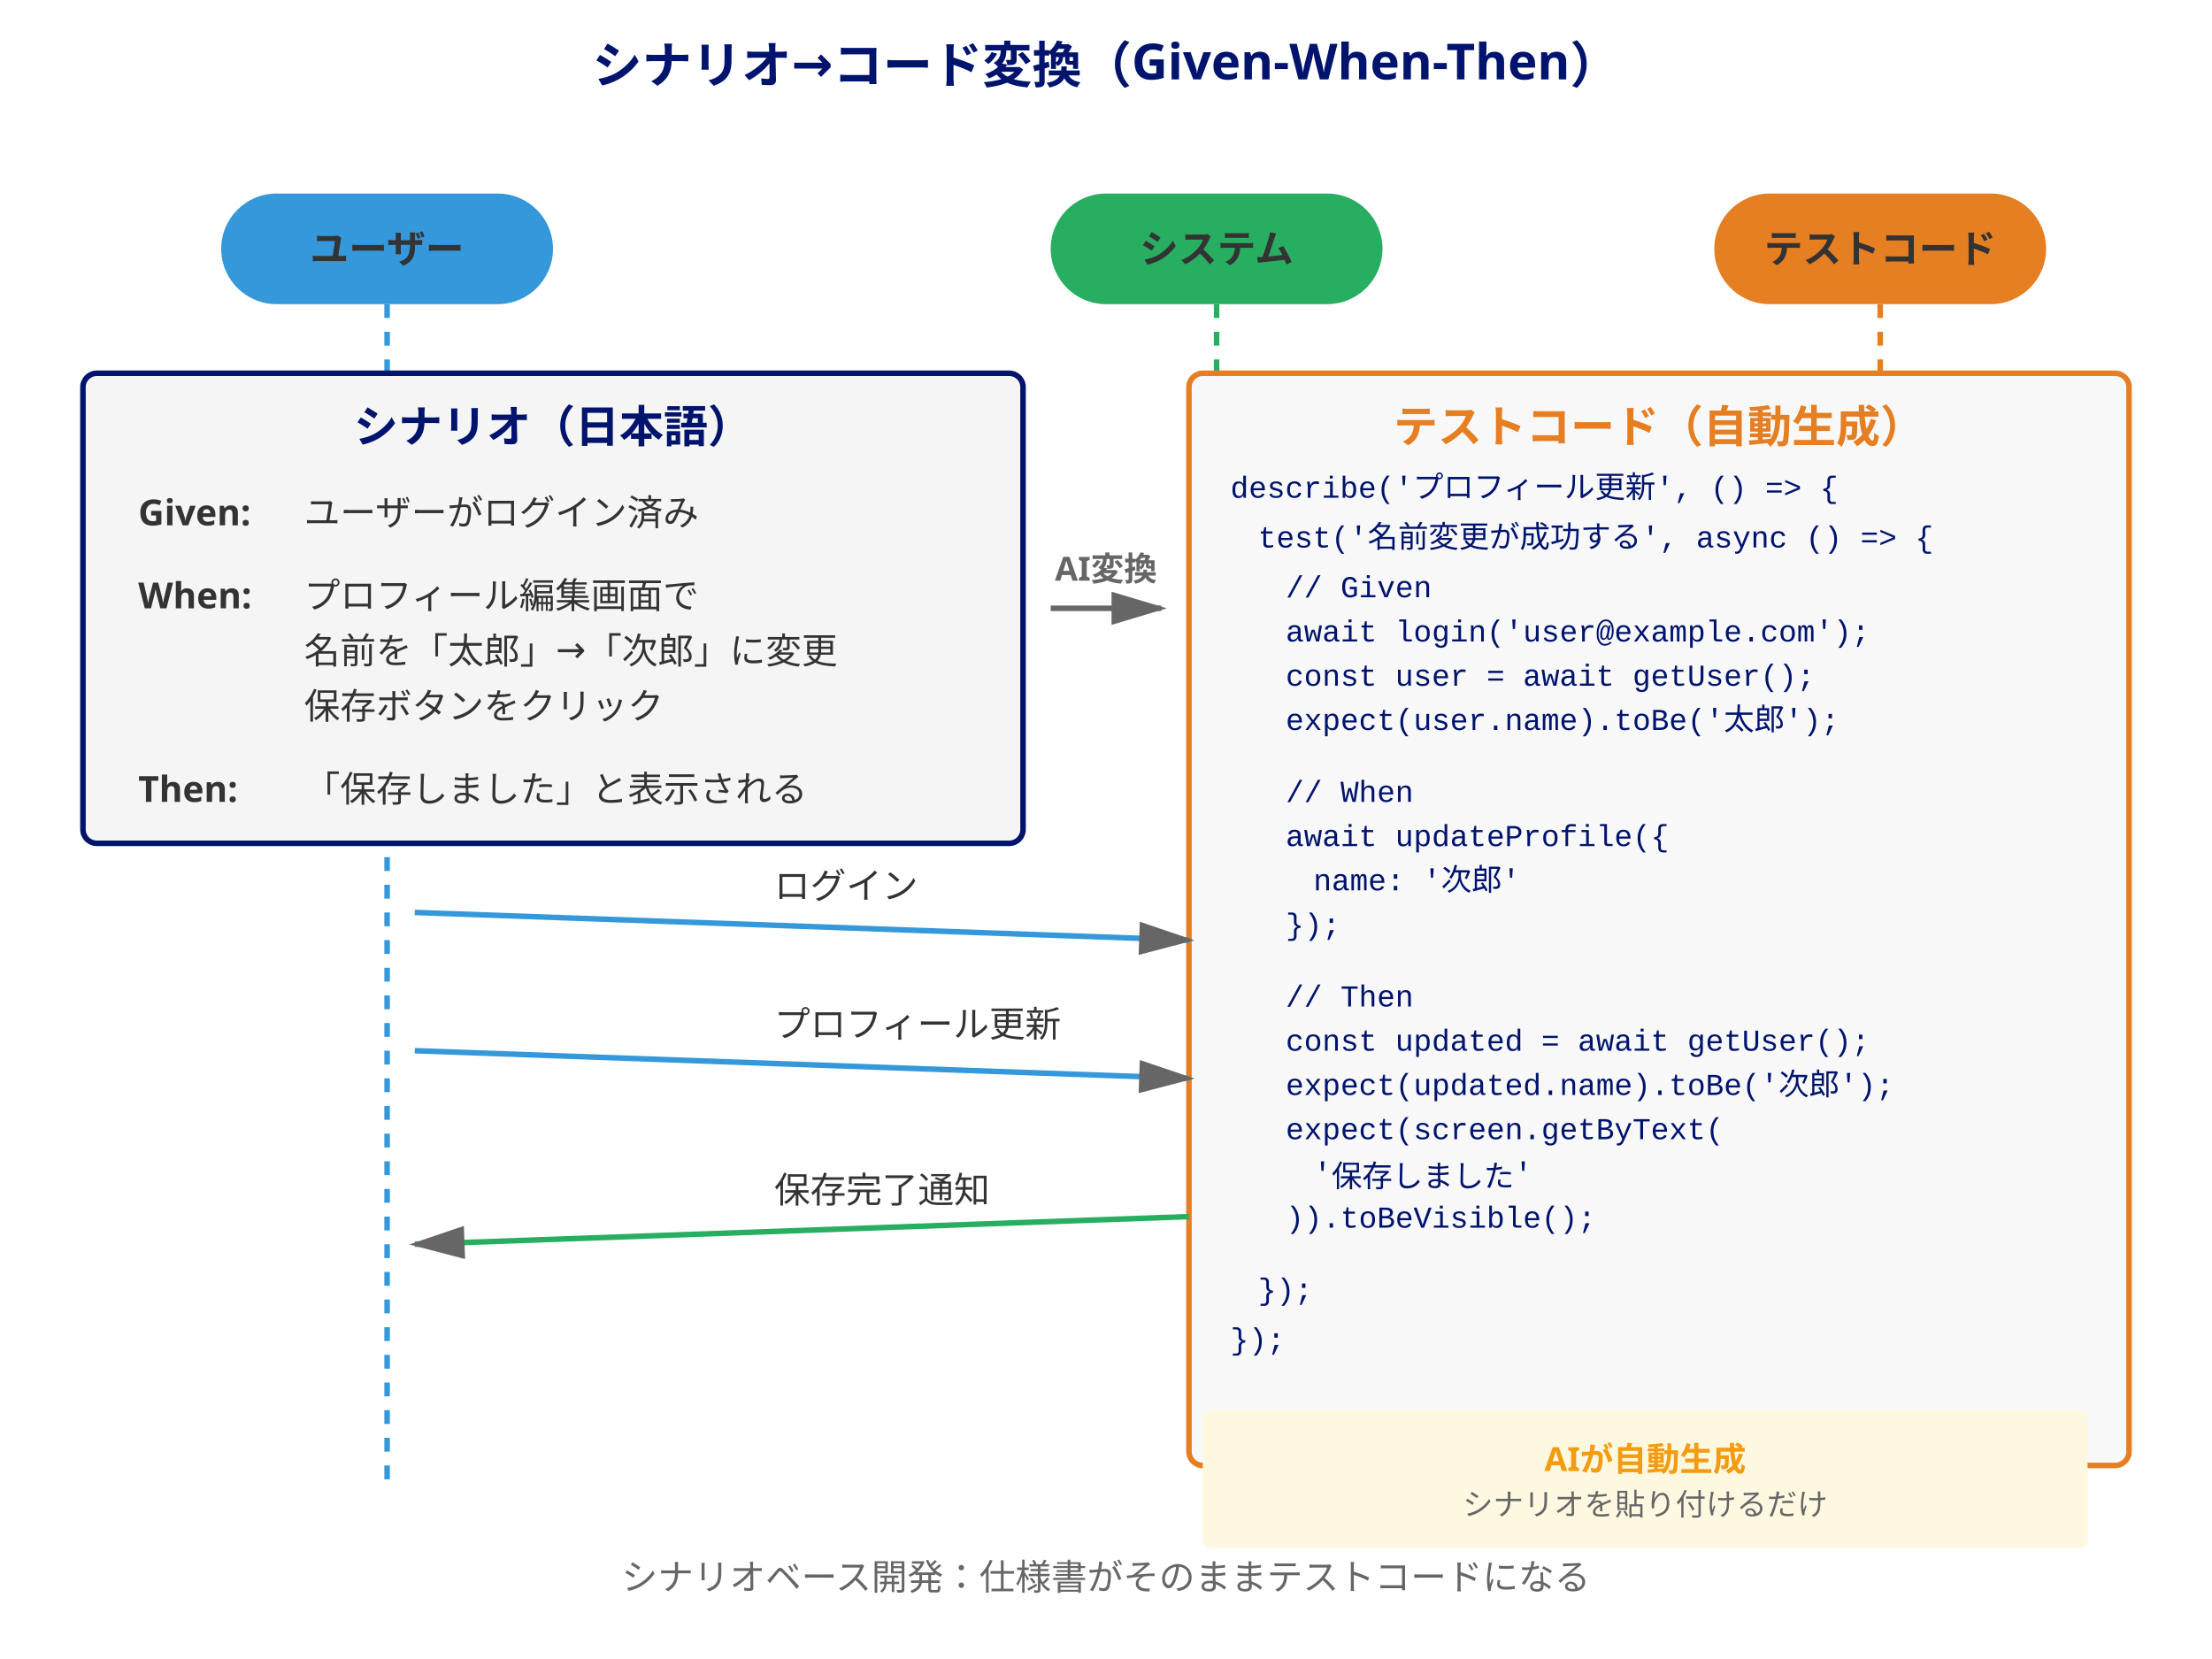
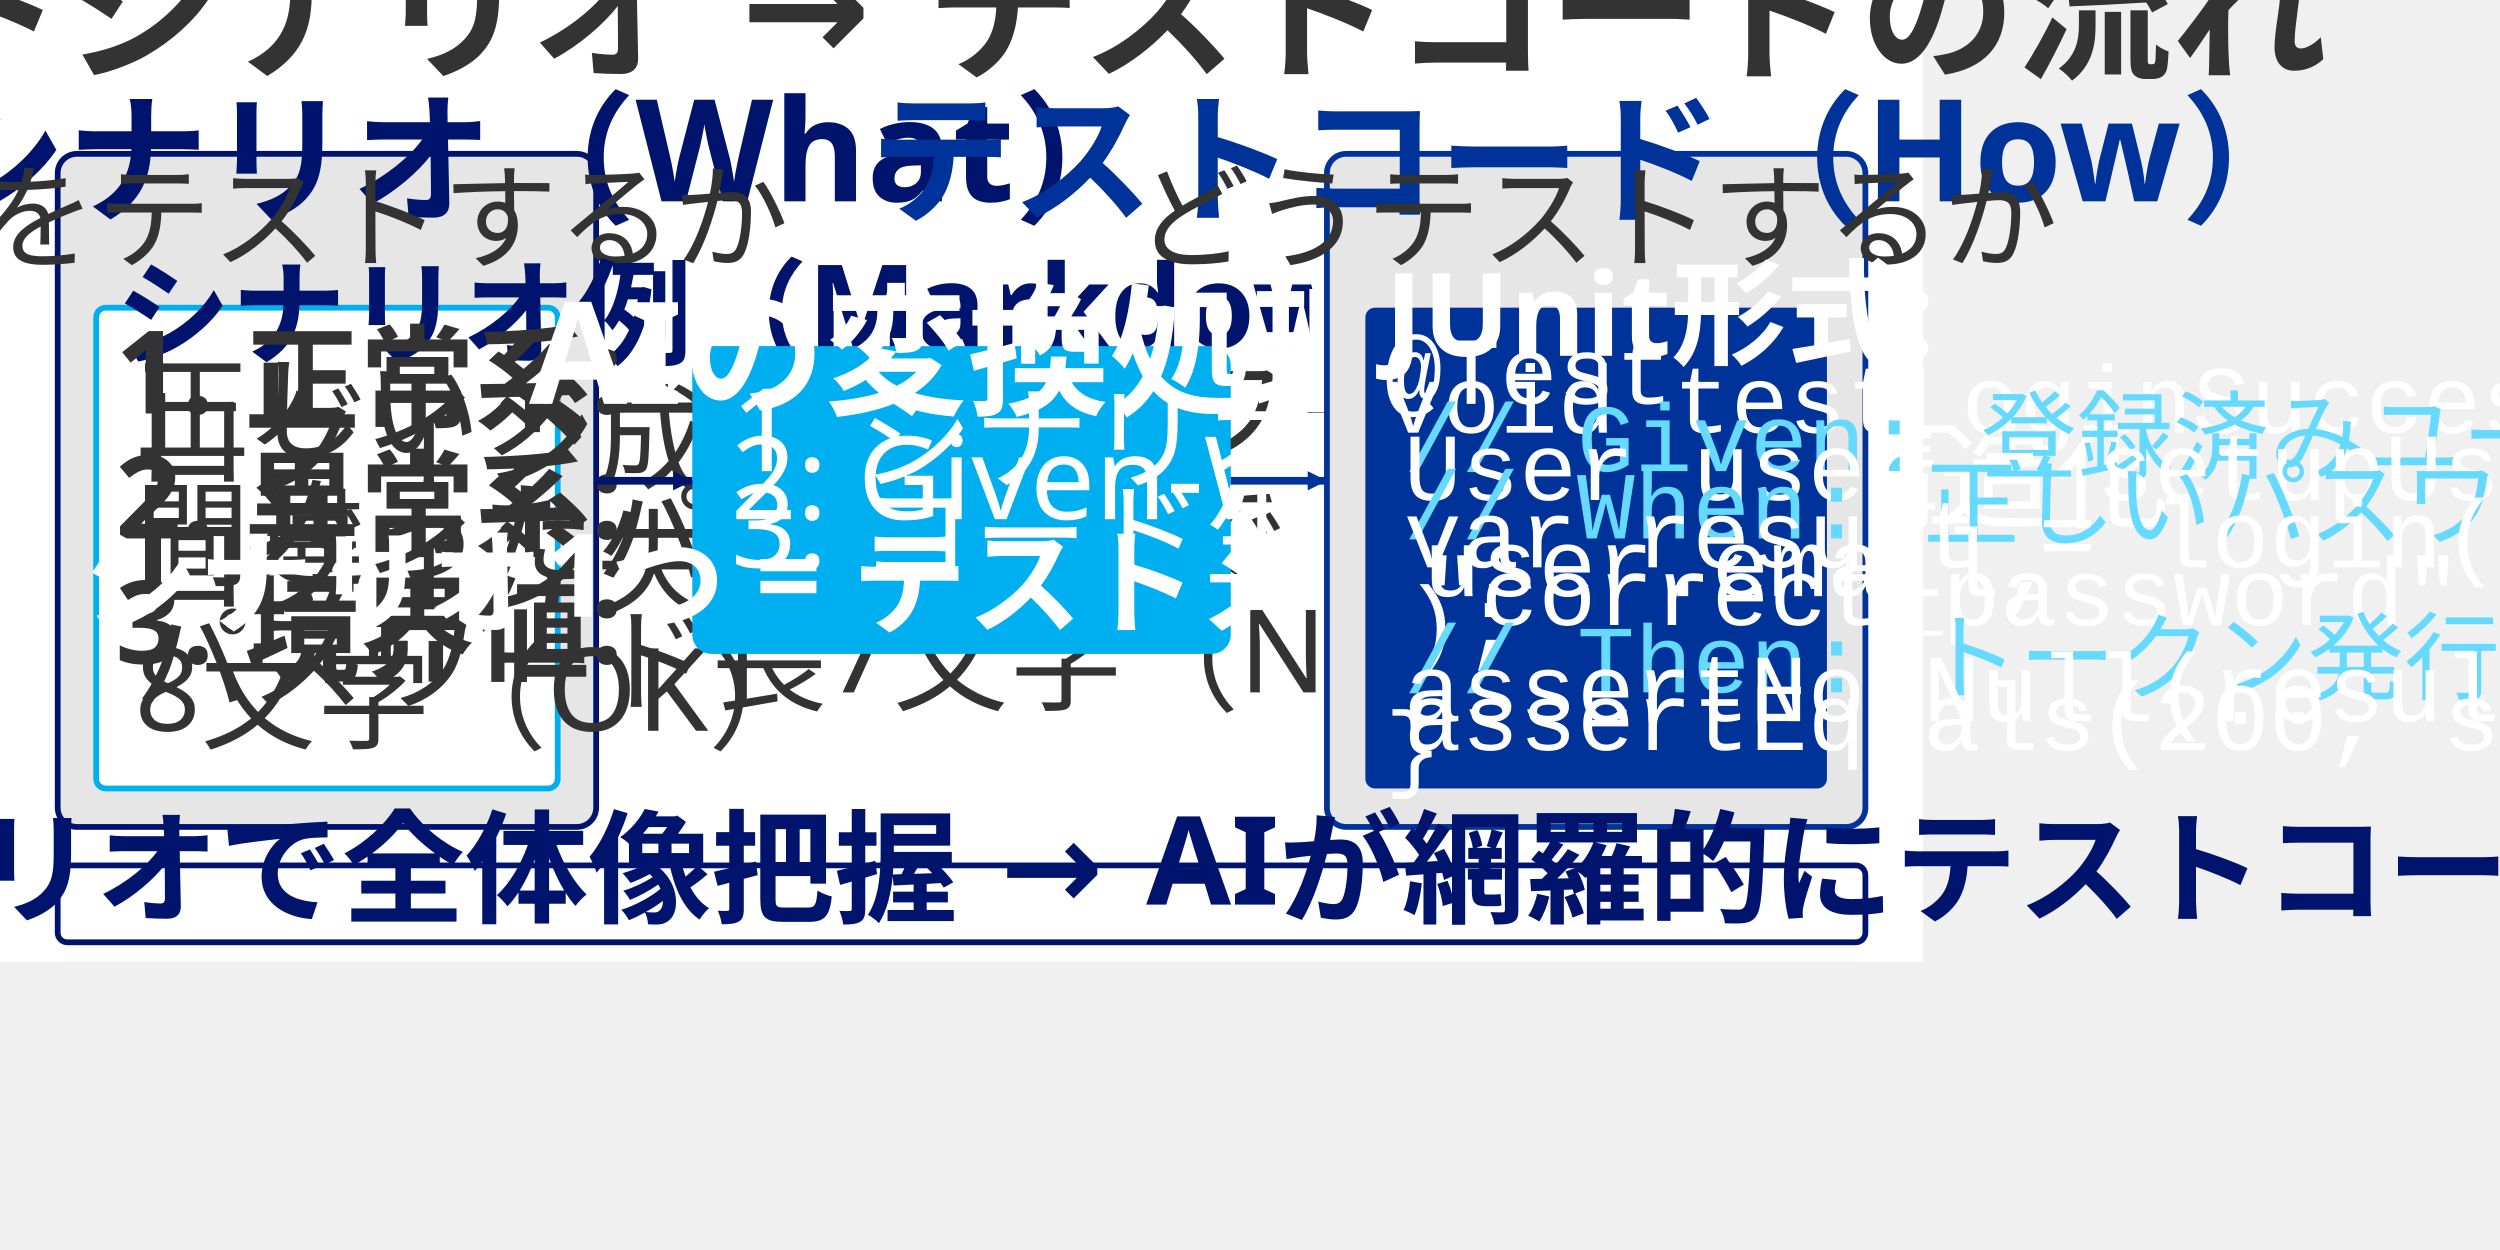
- <svg xmlns="http://www.w3.org/2000/svg" viewBox="0 0 800 600">
+ <svg xmlns="http://www.w3.org/2000/svg" viewBox="0 0 1300 650">
  <defs>
    <style>
-       .title { font-family: 'Noto Sans JP', sans-serif; font-size: 24px; font-weight: bold; fill: #00146E; text-anchor: middle; }
-       .actor { font-family: 'Noto Sans JP', sans-serif; font-size: 14px; fill: #333; font-weight: bold; text-anchor: middle; }
-       .step-text { font-family: 'Noto Sans JP', sans-serif; font-size: 13px; fill: #333; }
-       .code-text { font-family: 'Courier New', monospace; font-size: 11px; fill: #00146E; }
-       .label { font-family: 'Noto Sans JP', sans-serif; font-size: 12px; fill: #666; font-weight: bold; }
+       .title { font-family: 'Noto Sans JP', sans-serif; font-size: 81px; font-weight: bold; fill: #333333; }
+       .subtitle { font-family: 'Noto Sans JP', sans-serif; font-size: 74px; font-weight: bold; }
+       .text { font-family: 'Noto Sans JP', sans-serif; font-size: 60px; }
+       .code { font-family: 'Courier New', monospace; font-size: 50px; }
    </style>
  </defs>
-   <rect width="800" height="600" fill="#FFFFFF" />
-   <text x="400" y="30" class="title" style="font-size: 18px;">シナリオ→コード変換（Given-When-Then）</text>
-   <rect x="80" y="70" width="120" height="40" rx="20" fill="#3498DB" />
-   <text x="140" y="95" class="actor" fill="white">ユーザー</text>
-   <line x1="140" y1="110" x2="140" y2="540" stroke="#3498DB" stroke-width="2" stroke-dasharray="5,5" />
-   <rect x="380" y="70" width="120" height="40" rx="20" fill="#27AE60" />
-   <text x="440" y="95" class="actor" fill="white">システム</text>
-   <line x1="440" y1="110" x2="440" y2="540" stroke="#27AE60" stroke-width="2" stroke-dasharray="5,5" />
-   <rect x="620" y="70" width="120" height="40" rx="20" fill="#E67E22" />
-   <text x="680" y="95" class="actor" fill="white">テストコード</text>
-   <line x1="680" y1="110" x2="680" y2="540" stroke="#E67E22" stroke-width="2" stroke-dasharray="5,5" />
-   <rect x="30" y="135" width="340" height="170" rx="5" fill="#F5F5F5" stroke="#00146E" stroke-width="2" />
-   <text x="200" y="160" style="font-family: 'Noto Sans JP', sans-serif; font-size: 16px; font-weight: bold; fill: #00146E; text-anchor: middle;">
-     シナリオ（日本語）
-   </text>
-   <text x="50" y="190" class="step-text" font-weight="bold">Given:</text>
-   <text x="110" y="190" class="step-text">ユーザーがログイン済み</text>
-   <text x="50" y="220" class="step-text" font-weight="bold">When:</text>
-   <text x="110" y="220" class="step-text">プロフィール編集画面で</text>
-   <text x="110" y="240" class="step-text">名前を「太郎」→「次郎」に変更</text>
-   <text x="110" y="260" class="step-text">保存ボタンをクリック</text>
-   <text x="50" y="290" class="step-text" font-weight="bold">Then:</text>
-   <text x="110" y="290" class="step-text">「保存しました」と表示される</text>
-   <rect x="430" y="135" width="340" height="395" rx="5" fill="#F8F8F8" stroke="#E67E22" stroke-width="2" />
-   <text x="600" y="160" style="font-family: 'Noto Sans JP', sans-serif; font-size: 16px; font-weight: bold; fill: #E67E22; text-anchor: middle;">
-     テストコード（自動生成）
-   </text>
-   <g transform="translate(445, 180)">
-     <text x="0" y="0" class="code-text">describe('プロフィール更新', () =&gt; {</text>
-     <text x="10" y="18" class="code-text">test('名前変更が成功する', async () =&gt; {</text>
-     <text x="20" y="36" class="code-text" fill="#666">// Given</text>
-     <text x="20" y="52" class="code-text">await login('user@example.com');</text>
-     <text x="20" y="68" class="code-text">const user = await getUser();</text>
-     <text x="20" y="84" class="code-text">expect(user.name).toBe('太郎');</text>
-     <text x="20" y="110" class="code-text" fill="#666">// When</text>
-     <text x="20" y="126" class="code-text">await updateProfile({</text>
-     <text x="30" y="142" class="code-text">name: '次郎'</text>
-     <text x="20" y="158" class="code-text">});</text>
-     <text x="20" y="184" class="code-text" fill="#666">// Then</text>
-     <text x="20" y="200" class="code-text">const updated = await getUser();</text>
-     <text x="20" y="216" class="code-text">expect(updated.name).toBe('次郎');</text>
-     <text x="20" y="232" class="code-text">expect(screen.getByText(</text>
-     <text x="30" y="248" class="code-text">'保存しました'</text>
-     <text x="20" y="264" class="code-text">)).toBeVisible();</text>
-     <text x="10" y="290" class="code-text">});</text>
-     <text x="0" y="308" class="code-text">});</text>
-     <rect x="-10" y="330" width="320" height="50" rx="3" fill="#FFF8E1" />
-     <text x="150" y="352" style="font-family: 'Noto Sans JP', sans-serif; font-size: 12px; fill: #F39C12; text-anchor: middle; font-weight: bold;">
-       AIが自動生成
-     </text>
-     <text x="150" y="368" style="font-family: 'Noto Sans JP', sans-serif; font-size: 11px; fill: #666; text-anchor: middle;">
-       シナリオを貼り付けるだけ
-     </text>
-   </g>
-   <defs>
-     <marker id="arrow" markerWidth="10" markerHeight="10" refX="9" refY="3" orient="auto">
-       <polygon points="0 0, 10 3, 0 6" fill="#666" />
-     </marker>
-   </defs>
-   <path d="M 380 220 L 420 220" stroke="#666" stroke-width="2" marker-end="url(#arrow)" />
-   <text x="400" y="210" class="label" text-anchor="middle">AI変換</text>
-   <path d="M 150 330 L 430 340" stroke="#3498DB" stroke-width="2" marker-end="url(#arrow)" />
-   <text x="280" y="325" class="step-text" fill="#3498DB">ログイン</text>
-   <path d="M 150 380 L 430 390" stroke="#3498DB" stroke-width="2" marker-end="url(#arrow)" />
-   <text x="280" y="375" class="step-text" fill="#3498DB">プロフィール更新</text>
-   <path d="M 430 440 L 150 450" stroke="#27AE60" stroke-width="2" marker-end="url(#arrow)" />
-   <text x="280" y="435" class="step-text" fill="#27AE60">保存完了通知</text>
-   <text x="400" y="575" style="font-family: 'Noto Sans JP', sans-serif; font-size: 13px; fill: #666; text-anchor: middle;">
-     シナリオベース開発：仕様書がそのままテストコードになる
+   <rect width="1000" height="500" fill="#FFFFFF" />
+   <text x="500" y="35" class="title" text-anchor="middle">テストシナリオ → テストコードの流れ</text>
+   <rect x="30" y="80" width="280" height="350" fill="#E6E6E6" stroke="#00146E" stroke-width="3" rx="10" />
+   <text x="170" y="110" class="subtitle" fill="#00146E" text-anchor="middle">テストシナリオ（What）</text>
+   <text x="170" y="135" class="text" fill="#333333" text-anchor="middle">何をテストするか</text>
+   <rect x="50" y="160" width="240" height="250" fill="#FFFFFF" stroke="#00AFF0" stroke-width="3" rx="5" />
+   <text x="60" y="185" class="text" fill="#00146E" font-weight="bold">シナリオ例（Markdown形式）:</text>
+   <text x="60" y="215" class="text" fill="#333333" font-weight="bold">1. 正常系:</text>
+   <text x="70" y="235" class="text" fill="#333333" font-size="24">正しいメール・パスワードで</text>
+   <text x="70" y="250" class="text" fill="#333333" font-size="24">ログイン成功</text>
+   <text x="60" y="280" class="text" fill="#333333" font-weight="bold">2. 異常系:</text>
+   <text x="70" y="300" class="text" fill="#333333" font-size="24">間違ったパスワードで</text>
+   <text x="70" y="315" class="text" fill="#333333" font-size="24">ログイン失敗</text>
+   <text x="60" y="345" class="text" fill="#333333" font-weight="bold">3. 境界値:</text>
+   <text x="70" y="365" class="text" fill="#333333" font-size="24">パスワード長7文字（NG）</text>
+   <text x="70" y="380" class="text" fill="#333333" font-size="24">8文字（OK）</text>
+   <rect x="360" y="180" width="280" height="160" fill="#00AFF0" rx="10" />
+   <text x="500" y="210" class="subtitle" fill="white" text-anchor="middle">AIの変換処理</text>
+   <text x="380" y="245" class="text" fill="white">1. シナリオ解析</text>
+   <text x="380" y="270" class="text" fill="white">2. Given-When-Then構造化</text>
+   <text x="380" y="295" class="text" fill="white">3. コード生成</text>
+   <text x="500" y="325" class="text" fill="white" text-anchor="middle" font-weight="bold">シナリオ1つ = テストメソッド1つ</text>
+   <line x1="310" y1="250" x2="360" y2="250" stroke="#00146E" stroke-width="4" />
+   <polygon points="360,250 350,245 350,255" fill="#00146E" />
+   <line x1="640" y1="250" x2="690" y2="250" stroke="#003399" stroke-width="4" />
+   <polygon points="690,250 680,245 680,255" fill="#003399" />
+   <rect x="690" y="80" width="280" height="350" fill="#E6E6E6" stroke="#003399" stroke-width="3" rx="10" />
+   <text x="830" y="110" class="subtitle" fill="#003399" text-anchor="middle">テストコード（How）</text>
+   <text x="830" y="135" class="text" fill="#333333" text-anchor="middle">どうテストするか</text>
+   <rect x="710" y="160" width="240" height="250" fill="#003399" rx="5" />
+   <text x="720" y="185" class="text" fill="white" font-weight="bold">JUnit形式:</text>
+   <text x="720" y="210" class="code" fill="white">@Test</text>
+   <text x="720" y="225" class="code" fill="white">void testLoginSuccess() {</text>
+   <text x="730" y="245" class="code" fill="#66D9FF">// Given: 登録済みユーザー</text>
+   <text x="730" y="260" class="code" fill="white">User user = setupUser();</text>
+   <text x="730" y="280" class="code" fill="#66D9FF">// When: 正しいパスワード</text>
+   <text x="730" y="295" class="code" fill="white">var result = login(</text>
+   <text x="740" y="310" class="code" fill="white">  user.email,</text>
+   <text x="740" y="325" class="code" fill="white">  "correct_password"</text>
+   <text x="730" y="340" class="code" fill="white">);</text>
+   <text x="730" y="360" class="code" fill="#66D9FF">// Then: トークン発行</text>
+   <text x="730" y="375" class="code" fill="white">assertNotNull(result.token);</text>
+   <text x="730" y="390" class="code" fill="white">assertEquals(200, status);</text>
+   <text x="720" y="405" class="code" fill="white">}</text>
+   <rect x="30" y="450" width="940" height="40" fill="#FFFFFF" stroke="#00146E" stroke-width="3" rx="5" />
+   <text x="500" y="475" style="font-family: 'Noto Sans JP', sans-serif; font-size: 64px; fill: #00146E; text-anchor: middle; font-weight: bold;">
+     効果: テストシナリオで全体像把握 → AIが網羅的にテストコード生成
  </text>
</svg>
